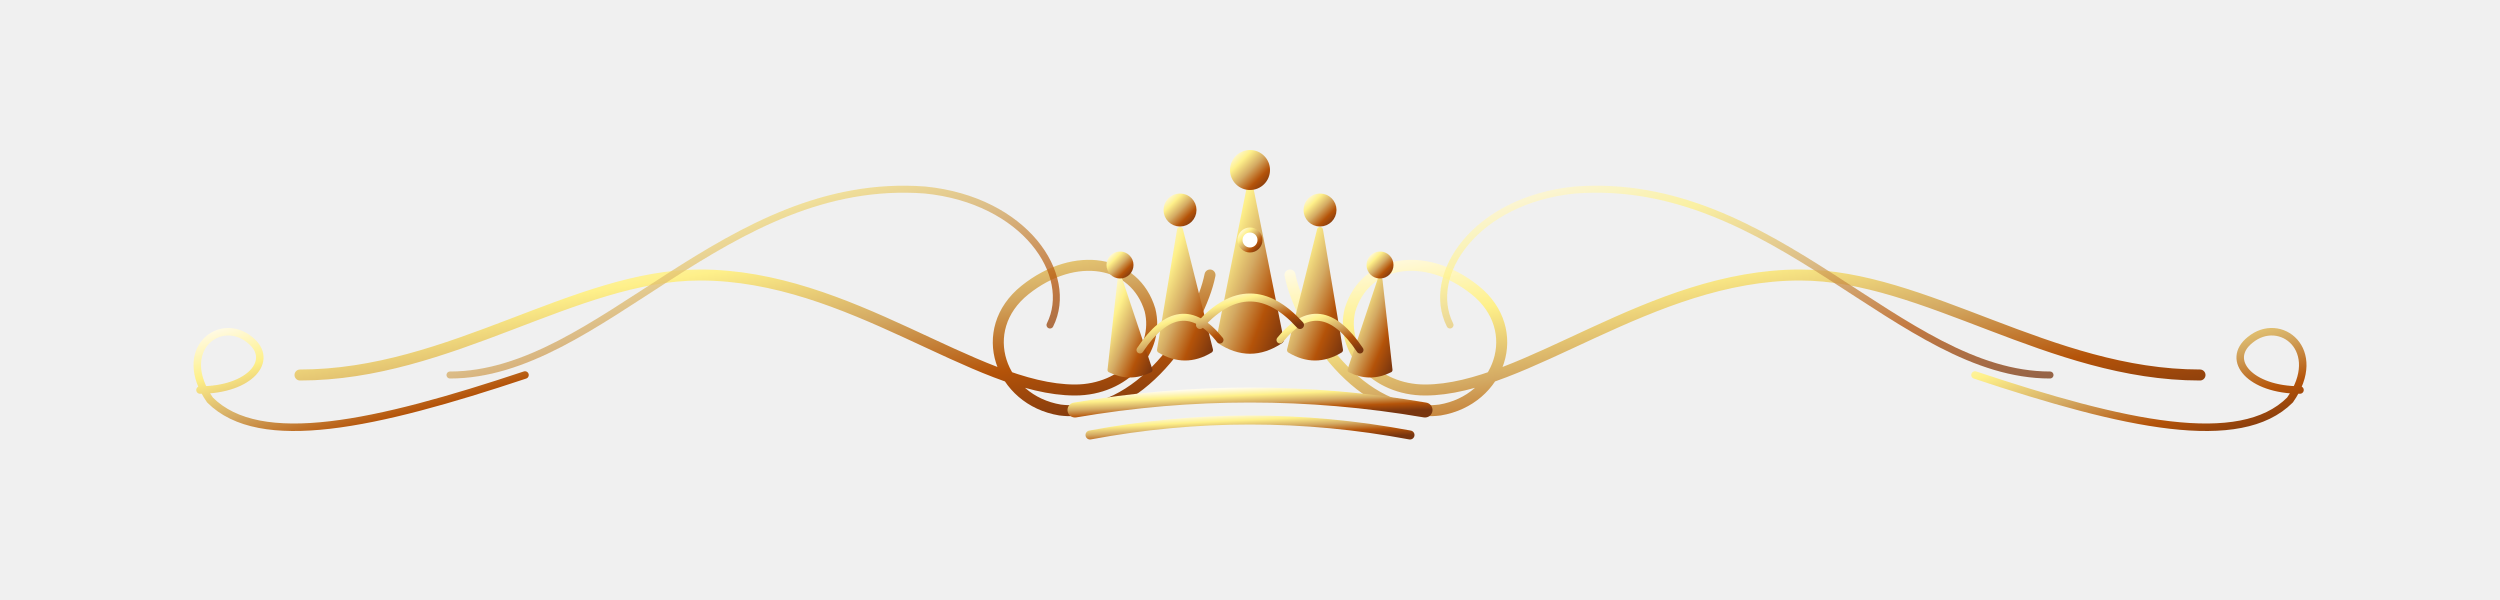
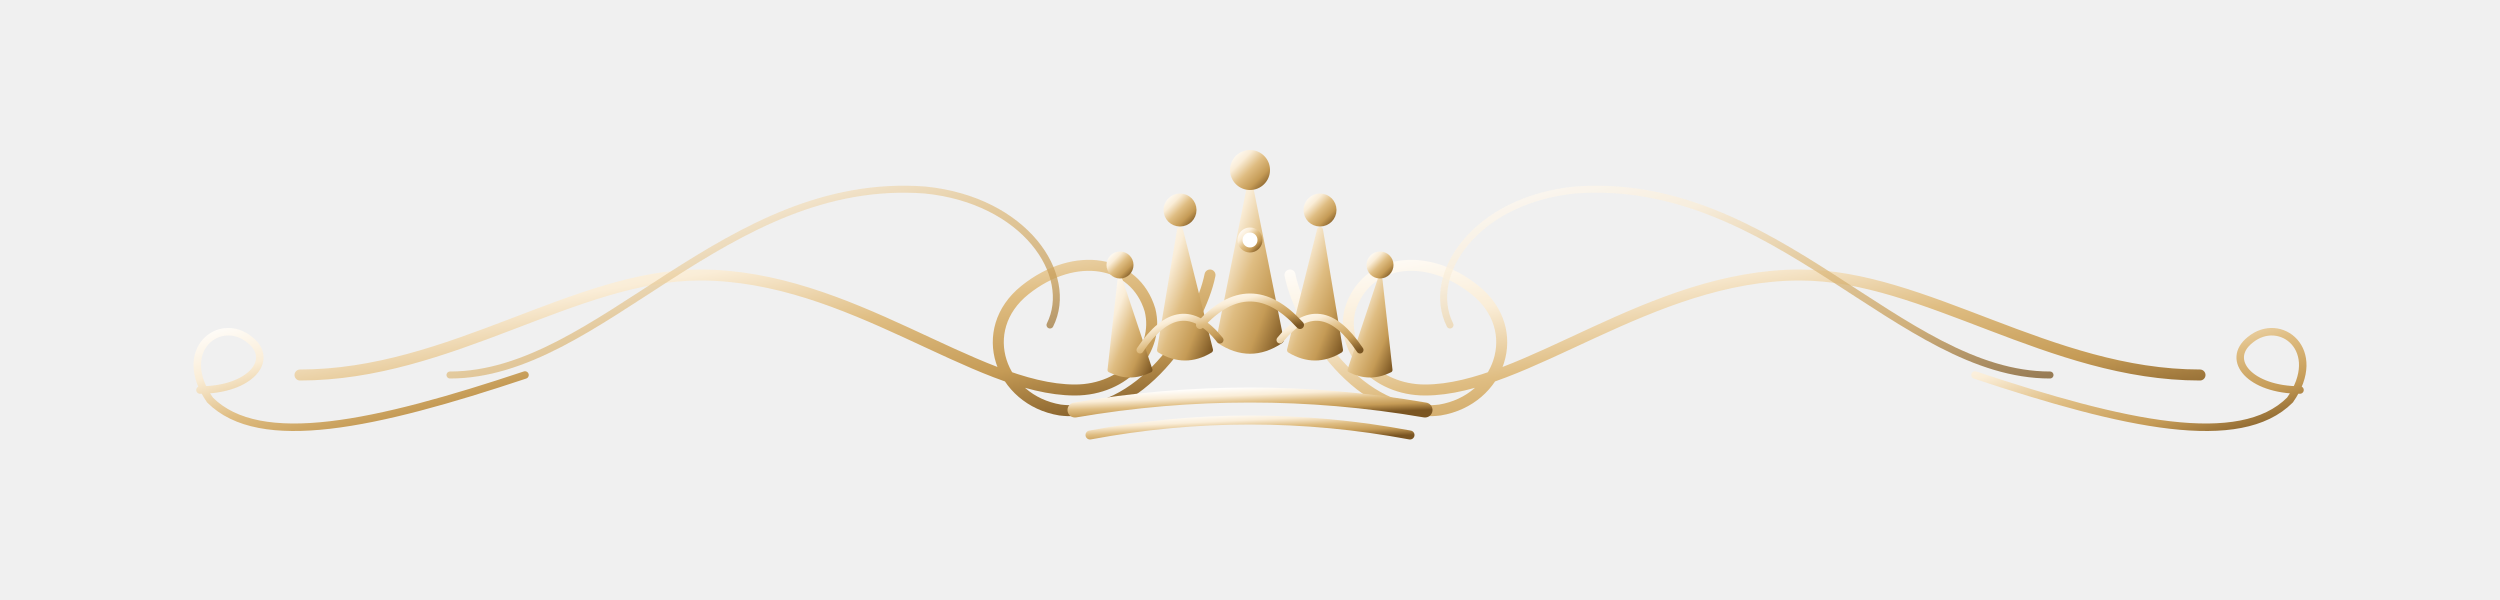
<svg xmlns="http://www.w3.org/2000/svg" viewBox="0 0 500 120" width="100%" height="100%">
  <defs>
-     <linearGradient id="tiaraGold" x1="0%" y1="0%" x2="100%" y2="100%">
-       <stop offset="0%" stop-color="#fffbeb" />
-       <stop offset="25%" stop-color="#fef08a" />
-       <stop offset="50%" stop-color="#d4aa63" />
-       <stop offset="75%" stop-color="#b45309" />
-       <stop offset="100%" stop-color="#78350f" />
+     <linearGradient id="tiaraSilver" x1="0%" y1="0%" x2="100%" y2="100%">
+       <stop offset="0%" stop-color="#fffdfa" />
+       <stop offset="25%" stop-color="#faedd7" />
+       <stop offset="50%" stop-color="#dfbd82" />
+       <stop offset="75%" stop-color="#c59b56" />
+       <stop offset="100%" stop-color="#7a5522" />
    </linearGradient>
  </defs>
-   <g stroke="url(#tiaraGold)" fill="none" stroke-linecap="round" stroke-linejoin="round">
+   <g stroke="url(#tiaraSilver)" fill="none" stroke-linecap="round" stroke-linejoin="round">
    <path d="M 60,75 C 90,75 115,55 140,55 C 170,55 195,78 215,78 C 225,78 232,70 230,62 C 227,52 215,50 205,58 C 195,66 200,80 212,82 C 228,84 240,65 242,55" stroke-width="2.2" />
    <path d="M 90,75 C 120,75 145,35 185,38 C 205,40 215,55 210,65" stroke-width="1.4" opacity="0.75" />
    <path d="M 40,78 C 50,78 55,72 50,68 C 44,63 35,70 42,80 C 52,90 75,85 105,75" stroke-width="1.5" />
    <path d="M 440,75 C 410,75 385,55 360,55 C 330,55 305,78 285,78 C 275,78 268,70 270,62 C 273,52 285,50 295,58 C 305,66 300,80 288,82 C 272,84 260,65 258,55" stroke-width="2.2" />
    <path d="M 410,75 C 380,75 355,35 315,38 C 295,40 285,55 290,65" stroke-width="1.4" opacity="0.75" />
    <path d="M 460,78 C 450,78 445,72 450,68 C 456,63 465,70 458,80 C 448,90 425,85 395,75" stroke-width="1.5" />
    <path d="M 215,82 Q 250,76 285,82" stroke-width="3" />
    <path d="M 218,87 Q 250,81 282,87" stroke-width="1.8" />
-     <path d="M 250,38 L 244,68 Q 250,72 256,68 Z" fill="url(#tiaraGold)" stroke-width="1.5" />
-     <circle cx="250" cy="34" r="3.5" fill="url(#tiaraGold)" />
+     <path d="M 250,38 L 244,68 Q 250,72 256,68 Z" fill="url(#tiaraSilver)" stroke-width="1.5" />
+     <circle cx="250" cy="34" r="3.5" fill="url(#tiaraSilver)" />
    <circle cx="250" cy="48" r="2" fill="#ffffff" />
-     <path d="M 236,46 L 232,70 Q 237,73 242,70 Z" fill="url(#tiaraGold)" stroke-width="1.2" />
-     <circle cx="236" cy="42" r="2.8" fill="url(#tiaraGold)" />
-     <path d="M 264,46 L 258,70 Q 263,73 268,70 Z" fill="url(#tiaraGold)" stroke-width="1.2" />
-     <circle cx="264" cy="42" r="2.8" fill="url(#tiaraGold)" />
-     <path d="M 224,56 L 222,74 Q 226,76 230,74 Z" fill="url(#tiaraGold)" stroke-width="1" />
-     <circle cx="224" cy="53" r="2.2" fill="url(#tiaraGold)" />
-     <path d="M 276,56 L 270,74 Q 274,76 278,74 Z" fill="url(#tiaraGold)" stroke-width="1" />
-     <circle cx="276" cy="53" r="2.2" fill="url(#tiaraGold)" />
+     <path d="M 236,46 L 232,70 Q 237,73 242,70 Z" fill="url(#tiaraSilver)" stroke-width="1.2" />
+     <circle cx="236" cy="42" r="2.8" fill="url(#tiaraSilver)" />
+     <path d="M 264,46 L 258,70 Q 263,73 268,70 Z" fill="url(#tiaraSilver)" stroke-width="1.2" />
+     <circle cx="264" cy="42" r="2.8" fill="url(#tiaraSilver)" />
+     <path d="M 224,56 L 222,74 Q 226,76 230,74 Z" fill="url(#tiaraSilver)" stroke-width="1" />
+     <circle cx="224" cy="53" r="2.2" fill="url(#tiaraSilver)" />
+     <path d="M 276,56 L 270,74 Q 274,76 278,74 Z" fill="url(#tiaraSilver)" stroke-width="1" />
+     <circle cx="276" cy="53" r="2.2" fill="url(#tiaraSilver)" />
    <path d="M 228,70 Q 236,58 244,68" stroke-width="1.4" />
    <path d="M 272,70 Q 264,58 256,68" stroke-width="1.4" />
    <path d="M 240,65 Q 250,54 260,65" stroke-width="1.6" />
  </g>
</svg>
